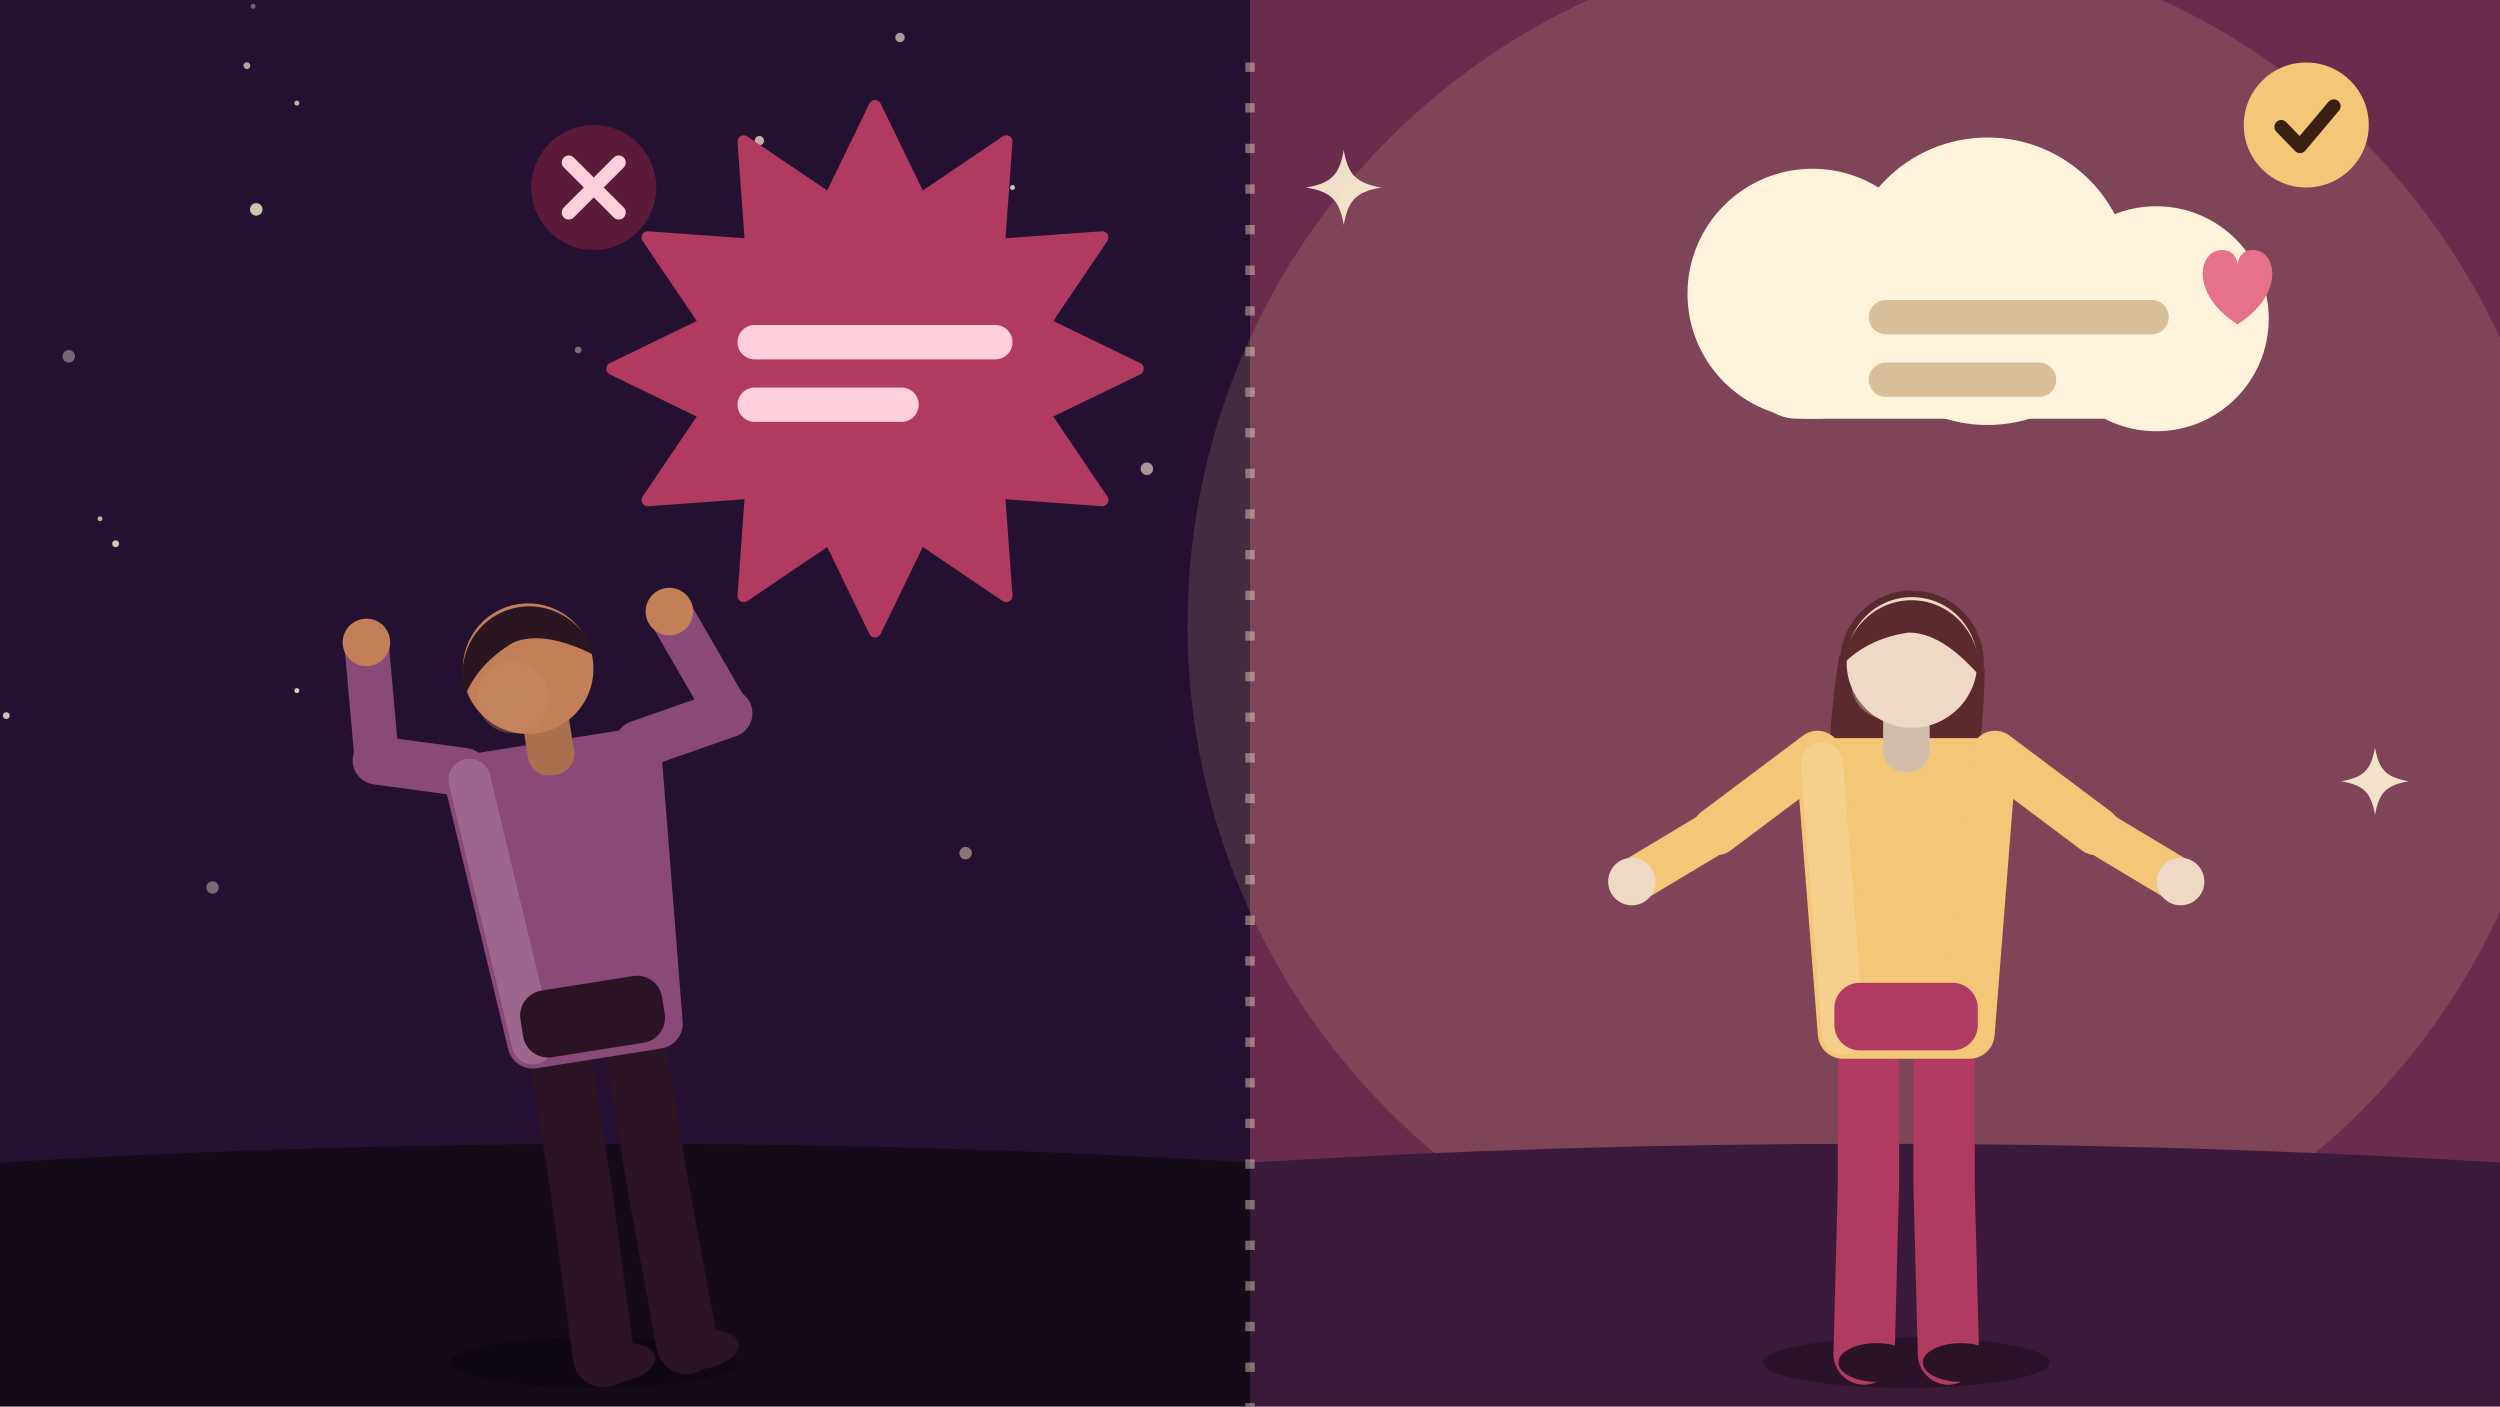
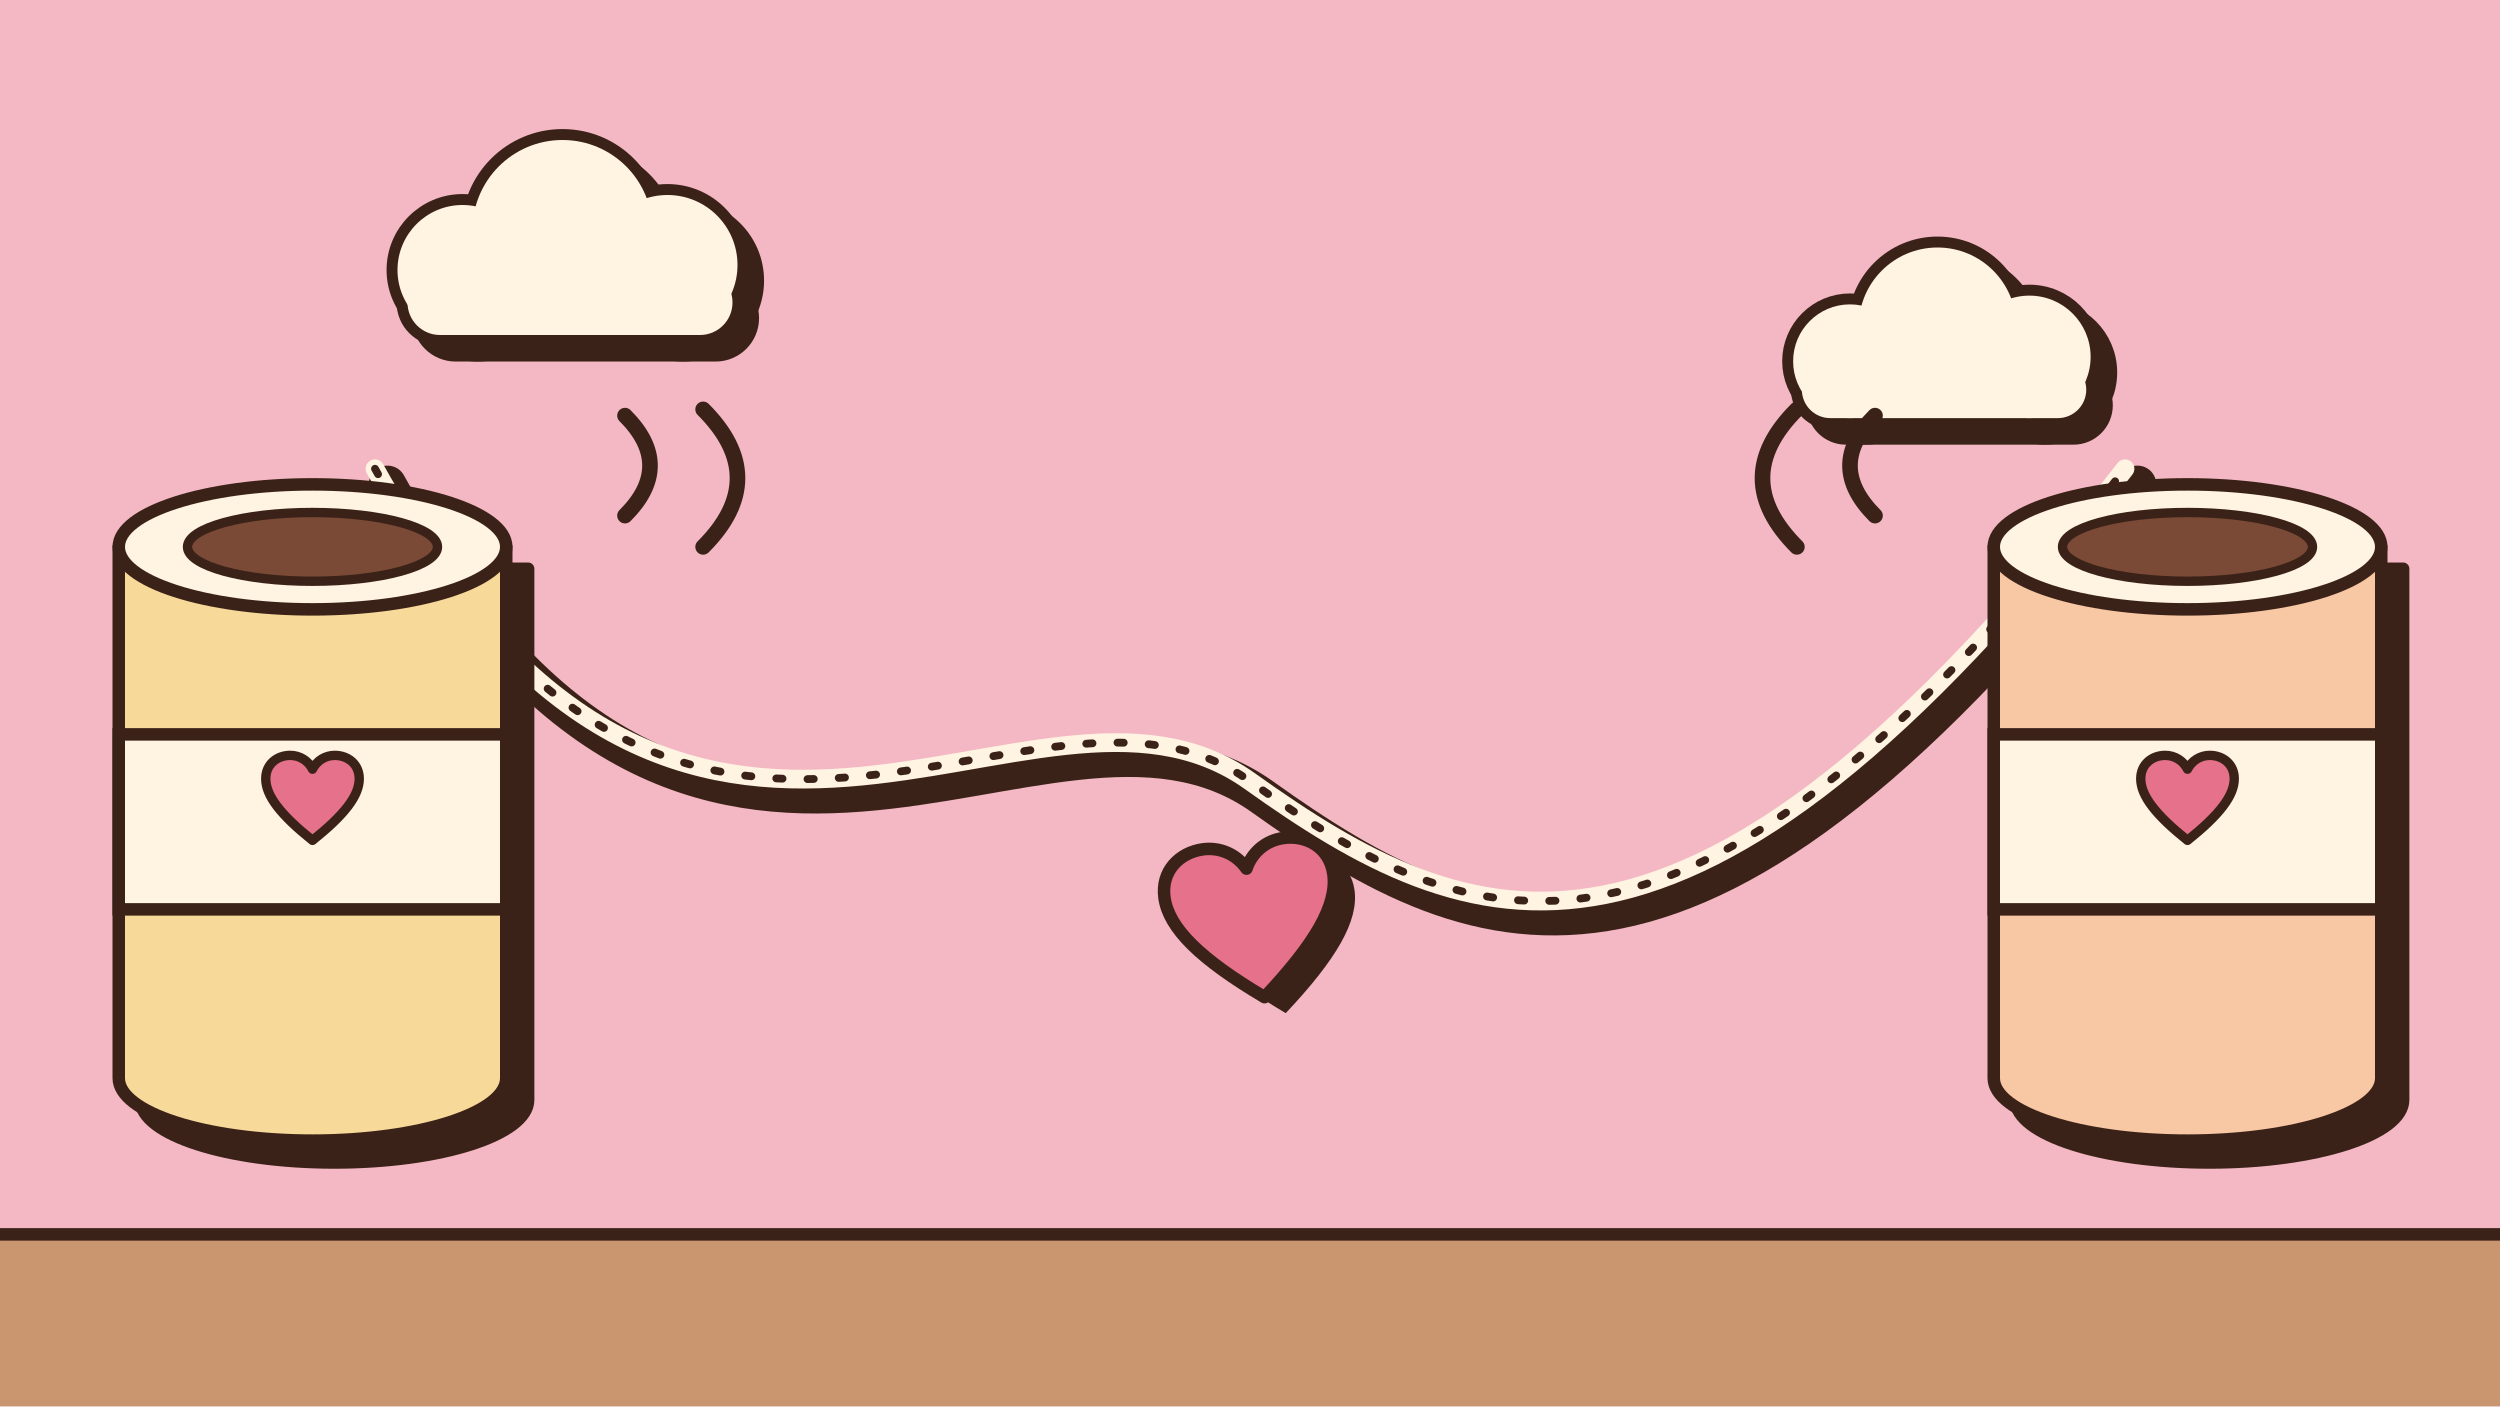
<svg xmlns="http://www.w3.org/2000/svg" viewBox="0 0 800 450" preserveAspectRatio="xMidYMid slice">
-   <defs>
-     <linearGradient id="e2bg" x1="0" y1="0" x2="0" y2="1">
-       <stop offset="0" stop-color="#241030" />
-       <stop offset="1" stop-color="#6a2c4c" />
-     </linearGradient>
-   </defs>
-   <rect width="800" height="450" fill="url(#e2bg)" />
-   <rect x="0" y="0" width="400" height="450" fill="#241030" />
-   <rect x="400" y="0" width="400" height="450" fill="#6a2c4c" />
-   <circle cx="600" cy="200" r="220" fill="#ffd9a0" opacity=".14" />
-   <circle cx="185" cy="112" r="1.1" fill="#fff3d6" opacity="0.40" />
-   <circle cx="271" cy="101" r="2.0" fill="#fff3d6" opacity="0.79" />
-   <circle cx="32" cy="166" r="0.8" fill="#fff3d6" opacity="0.70" />
-   <circle cx="68" cy="284" r="2.0" fill="#fff3d6" opacity="0.39" />
-   <circle cx="95" cy="33" r="0.8" fill="#fff3d6" opacity="0.73" />
-   <circle cx="153" cy="224" r="0.8" fill="#fff3d6" opacity="0.81" />
-   <circle cx="82" cy="67" r="2.0" fill="#fff3d6" opacity="0.79" />
-   <circle cx="309" cy="273" r="2.0" fill="#fff3d6" opacity="0.45" />
-   <circle cx="324" cy="60" r="0.8" fill="#fff3d6" opacity="0.78" />
-   <circle cx="22" cy="114" r="2.0" fill="#fff3d6" opacity="0.38" />
-   <circle cx="95" cy="221" r="0.8" fill="#fff3d6" opacity="0.83" />
-   <circle cx="2" cy="229" r="1.1" fill="#fff3d6" opacity="0.79" />
-   <circle cx="81" cy="2" r="0.8" fill="#fff3d6" opacity="0.37" />
-   <circle cx="367" cy="150" r="2.0" fill="#fff3d6" opacity="0.60" />
-   <circle cx="79" cy="21" r="1.1" fill="#fff3d6" opacity="0.65" />
-   <circle cx="37" cy="174" r="1.1" fill="#fff3d6" opacity="0.82" />
-   <circle cx="288" cy="12" r="1.5" fill="#fff3d6" opacity="0.61" />
-   <circle cx="243" cy="45" r="1.5" fill="#fff3d6" opacity="0.71" />
-   <path d="M0 372 Q200 360 400 372 V450 H0Z" fill="#150a18" />
-   <path d="M400 372 Q600 360 800 372 V450 H400Z" fill="#3a1a38" />
-   <path d="M400 20 V450" stroke="#fff3d6" stroke-width="3" stroke-dasharray="3 10" opacity=".4" />
-   <path d="M364.0 118.0 L334.1 132.5 L352.7 160.0 L319.6 157.6 L322.0 190.7 L294.5 172.1 L280.0 202.0 L265.5 172.1 L238.0 190.7 L240.4 157.6 L207.3 160.0 L225.9 132.5 L196.0 118.0 L225.9 103.5 L207.3 76.0 L240.4 78.4 L238.0 45.3 L265.5 63.9 L280.0 34.0 L294.5 63.9 L322.0 45.3 L319.6 78.4 L352.7 76.0 L334.1 103.5Z" fill="#b03a60" stroke="#b03a60" stroke-width="4" stroke-linejoin="round" />
-   <rect x="236" y="104" width="88" height="11" rx="5.5" fill="#ffd0dc" />
-   <rect x="236" y="124" width="58" height="11" rx="5.5" fill="#ffd0dc" />
-   <g transform="translate(190 60)">
-     <circle r="20" fill="#5a1a38" />
-     <path d="M-8 -8 L8 8 M8 -8 L-8 8" stroke="#ffd0dc" stroke-width="4.5" stroke-linecap="round" />
+   <rect width="800" height="450" fill="#f4b8c4" />
+   <g transform="translate(5 5)">
+     <circle cx="148.0" cy="86.4" r="20.8" fill="#3b2218" stroke="#3b2218" stroke-width="7.0" stroke-linejoin="round" />
+     <circle cx="180" cy="73.6" r="28.8" fill="#3b2218" stroke="#3b2218" stroke-width="7.0" stroke-linejoin="round" />
+     <circle cx="213.6" cy="84.8" r="22.4" fill="#3b2218" stroke="#3b2218" stroke-width="7.0" stroke-linejoin="round" />
+     <rect x="130.4" y="86.4" width="104.0" height="20.8" rx="10.4" fill="#3b2218" stroke="#3b2218" stroke-width="7.0" stroke-linejoin="round" />
  </g>
-   <g transform="translate(190 328) scale(1 1) translate(-190 -328)">
-     <ellipse cx="190" cy="436.0" rx="45.9" ry="8.1" fill="#000" opacity=".28" />
-     <g transform="rotate(-9 190 328)">
-       <g transform="rotate(-8 190 232.8)" />
-       <path d="M177.8 325.3 L177.8 379.3 L176.5 433.3" stroke="#2a1424" stroke-width="19.6" fill="none" stroke-linecap="round" stroke-linejoin="round" />
-       <ellipse cx="180.6" cy="436.0" rx="12.2" ry="6.2" fill="#2a1424" />
-       <path d="M202.2 325.3 L202.2 379.3 L203.5 433.3" stroke="#2a1424" stroke-width="19.6" fill="none" stroke-linecap="round" stroke-linejoin="round" />
-       <ellipse cx="207.6" cy="436.0" rx="12.2" ry="6.2" fill="#2a1424" />
-       <path d="M161.7 241.6 L134.7 233.5" stroke="#8a4a78" stroke-width="15.5" fill="none" stroke-linecap="round" stroke-linejoin="round" />
-       <path d="M134.7 233.5 L137.3 195.7" stroke="#8a4a78" stroke-width="14.2" fill="none" stroke-linecap="round" stroke-linejoin="round" />
-       <circle cx="137.3" cy="195.7" r="7.6" fill="#c27f58" />
-       <path d="M163.0 244.3 L217.0 244.3 L210.2 330.7 L169.8 330.7Z" fill="#8a4a78" stroke="#8a4a78" stroke-width="16.2" stroke-linejoin="round" />
-       <path d="M163.0 244.3 L169.8 330.7" stroke="#fff" stroke-opacity=".16" stroke-width="13.5" stroke-linecap="round" />
-       <rect x="167.1" y="314.5" width="45.9" height="21.6" rx="8.1" fill="#2a1424" />
-       <path d="M218.3 241.6 L248.1 236.2" stroke="#8a4a78" stroke-width="15.5" fill="none" stroke-linecap="round" stroke-linejoin="round" />
-       <path d="M248.1 236.2 L234.6 201.1" stroke="#8a4a78" stroke-width="14.2" fill="none" stroke-linecap="round" stroke-linejoin="round" />
-       <circle cx="234.6" cy="201.1" r="7.6" fill="#c27f58" />
-       <rect x="182.6" y="222.7" width="14.9" height="24.3" rx="6.8" fill="#aa6f4d" />
-       <g transform="rotate(-8 190 232.8)">
-         <circle cx="190" cy="211.9" r="20.9" fill="#c27f58" />
-         <circle cx="182.7" cy="219.2" r="11.5" fill="#c88b68" opacity=".35" />
-         <path d="M168.4 214.0 A21.6 22.0 0 0 1 211.6 214.0 Q198.4 201.4 187.9 202.5 Q175.4 205.6 168.4 214.0Z" fill="#2a1620" />
-       </g>
-     </g>
+   <circle cx="148.0" cy="86.4" r="20.8" fill="#3b2218" stroke="#3b2218" stroke-width="7.0" stroke-linejoin="round" />
+   <circle cx="180" cy="73.6" r="28.8" fill="#3b2218" stroke="#3b2218" stroke-width="7.0" stroke-linejoin="round" />
+   <circle cx="213.6" cy="84.8" r="22.4" fill="#3b2218" stroke="#3b2218" stroke-width="7.0" stroke-linejoin="round" />
+   <rect x="130.4" y="86.4" width="104.0" height="20.8" rx="10.4" fill="#3b2218" stroke="#3b2218" stroke-width="7.0" stroke-linejoin="round" />
+   <circle cx="148.0" cy="86.4" r="20.8" fill="#fff3e2" />
+   <circle cx="180" cy="73.6" r="28.8" fill="#fff3e2" />
+   <circle cx="213.6" cy="84.8" r="22.4" fill="#fff3e2" />
+   <rect x="130.4" y="86.4" width="104.0" height="20.8" rx="10.4" fill="#fff3e2" />
+   <g transform="translate(5 5)">
+     <circle cx="592.0" cy="115.6" r="18.2" fill="#3b2218" stroke="#3b2218" stroke-width="7.0" stroke-linejoin="round" />
+     <circle cx="620" cy="104.4" r="25.2" fill="#3b2218" stroke="#3b2218" stroke-width="7.0" stroke-linejoin="round" />
+     <circle cx="649.4" cy="114.2" r="19.6" fill="#3b2218" stroke="#3b2218" stroke-width="7.0" stroke-linejoin="round" />
+     <rect x="576.6" y="115.6" width="91.0" height="18.2" rx="9.1" fill="#3b2218" stroke="#3b2218" stroke-width="7.0" stroke-linejoin="round" />
  </g>
-   <g transform="translate(540 64)">
-     <circle cx="40" cy="30" r="40" fill="#fff3dc" />
-     <circle cx="96" cy="26" r="46" fill="#fff3dc" />
-     <circle cx="150" cy="38" r="36" fill="#fff3dc" />
-     <rect x="20" y="40" width="150" height="30" rx="15" fill="#fff3dc" />
+   <circle cx="592.0" cy="115.6" r="18.2" fill="#3b2218" stroke="#3b2218" stroke-width="7.0" stroke-linejoin="round" />
+   <circle cx="620" cy="104.4" r="25.2" fill="#3b2218" stroke="#3b2218" stroke-width="7.0" stroke-linejoin="round" />
+   <circle cx="649.4" cy="114.2" r="19.6" fill="#3b2218" stroke="#3b2218" stroke-width="7.0" stroke-linejoin="round" />
+   <rect x="576.6" y="115.6" width="91.0" height="18.2" rx="9.1" fill="#3b2218" stroke="#3b2218" stroke-width="7.0" stroke-linejoin="round" />
+   <circle cx="592.0" cy="115.6" r="18.2" fill="#fff3e2" />
+   <circle cx="620" cy="104.4" r="25.2" fill="#fff3e2" />
+   <circle cx="649.4" cy="114.2" r="19.6" fill="#fff3e2" />
+   <rect x="576.6" y="115.6" width="91.0" height="18.2" rx="9.1" fill="#fff3e2" />
+   <path d="M120 150 C220 330 330 200 400 250 S540 330 680 150" fill="none" stroke="#3b2218" stroke-width="12" stroke-linecap="round" transform="translate(4 5)" />
+   <path d="M120 150 C220 330 330 200 400 250 S540 330 680 150" fill="none" stroke="#fff3e2" stroke-width="6" stroke-linecap="round" />
+   <path d="M120 150 C220 330 330 200 400 250 S540 330 680 150" fill="none" stroke="#3b2218" stroke-width="2.5" stroke-linecap="round" stroke-dasharray="2 8" />
+   <g transform="">
+     <path d="M38 175 V345 a62 20 0 0 0 124 0 V175Z" transform="translate(7 7)" fill="#3b2218" stroke="#3b2218" stroke-width="4" stroke-linejoin="round" />
+     <path d="M38 175 V345 a62 20 0 0 0 124 0 V175Z" fill="#f7d99a" stroke="#3b2218" stroke-width="4" stroke-linejoin="round" />
  </g>
-   <rect x="598" y="96" width="96" height="11" rx="5.5" fill="#d9bf99" />
-   <rect x="598" y="116" width="60" height="11" rx="5.5" fill="#d9bf99" />
-   <path d="M0 14 C-22 0 -18 -20 -7 -20 C-2 -20 0 -16 0 -13 C0 -16 2 -20 7 -20 C18 -20 22 0 0 14 Z" transform="translate(716 94) rotate(0) scale(0.7)" fill="#e5718a" opacity="1" />
-   <g transform="translate(738 40)">
-     <circle r="20" fill="#f2c777" />
-     <path d="M-8.0 0.6 L-2.0 6.8 L8.8 -6.0" stroke="#3b1f10" stroke-width="4.4" fill="none" stroke-linecap="round" stroke-linejoin="round" />
+   <rect x="38" y="235" width="124" height="56" fill="#fff3e2" stroke="#3b2218" stroke-width="4" />
+   <g transform="translate(83 239) rotate(0 50 44) scale(0.34)">
+     <path d="M50 88 C20 64 6 46 6 30 C6 16 17 8 29 8 C38 8 46 13 50 21 C54 13 62 8 71 8 C83 8 94 16 94 30 C94 46 80 64 50 88 Z" transform="translate(0.00 0.00)" fill="#3b2218" />
+     <path d="M50 88 C20 64 6 46 6 30 C6 16 17 8 29 8 C38 8 46 13 50 21 C54 13 62 8 71 8 C83 8 94 16 94 30 C94 46 80 64 50 88 Z" fill="#e5718a" stroke="#3b2218" stroke-width="8.82" stroke-linejoin="round" />
  </g>
-   <g transform="translate(610 328) scale(1 1) translate(-610 -328)">
-     <ellipse cx="610" cy="436.0" rx="45.9" ry="8.1" fill="#000" opacity=".28" />
-     <g transform="rotate(0 610 328)">
-       <g transform="rotate(5 610 232.8)">
-         <path d="M586.6 211.9 Q582.8 266.3 599.5 268.4 L620.5 268.4 Q637.2 266.3 633.4 211.9 Z" fill="#5b2a2e" />
-         <circle cx="610" cy="211.9" r="23.0" fill="#5b2a2e" />
-       </g>
-       <path d="M597.9 325.3 L597.9 379.3 L596.5 433.3" stroke="#b03a60" stroke-width="19.6" fill="none" stroke-linecap="round" stroke-linejoin="round" />
-       <ellipse cx="600.5" cy="436.0" rx="12.2" ry="6.2" fill="#2a1424" />
-       <path d="M622.1 325.3 L622.1 379.3 L623.5 433.3" stroke="#b03a60" stroke-width="19.6" fill="none" stroke-linecap="round" stroke-linejoin="round" />
-       <ellipse cx="627.5" cy="436.0" rx="12.2" ry="6.2" fill="#2a1424" />
-       <path d="M581.6 241.6 L549.2 265.9" stroke="#f2c777" stroke-width="15.5" fill="none" stroke-linecap="round" stroke-linejoin="round" />
-       <path d="M549.2 265.9 L522.2 282.1" stroke="#f2c777" stroke-width="14.2" fill="none" stroke-linecap="round" stroke-linejoin="round" />
-       <circle cx="522.2" cy="282.1" r="7.6" fill="#f0d9c4" />
-       <path d="M583.0 244.3 L637.0 244.3 L630.2 330.7 L589.8 330.7Z" fill="#f2c777" stroke="#f2c777" stroke-width="16.2" stroke-linejoin="round" />
-       <path d="M583.0 244.3 L589.8 330.7" stroke="#fff" stroke-opacity=".16" stroke-width="13.5" stroke-linecap="round" />
-       <rect x="587.0" y="314.5" width="45.9" height="21.6" rx="8.1" fill="#b03a60" />
-       <path d="M638.4 241.6 L670.8 265.9" stroke="#f2c777" stroke-width="15.5" fill="none" stroke-linecap="round" stroke-linejoin="round" />
-       <path d="M670.8 265.9 L697.8 282.1" stroke="#f2c777" stroke-width="14.2" fill="none" stroke-linecap="round" stroke-linejoin="round" />
-       <circle cx="697.8" cy="282.1" r="7.6" fill="#f0d9c4" />
-       <rect x="602.6" y="222.7" width="14.9" height="24.3" rx="6.8" fill="#d3beac" />
-       <g transform="rotate(5 610 232.8)">
-         <circle cx="610" cy="211.9" r="20.9" fill="#f0d9c4" />
-         <circle cx="602.7" cy="219.2" r="11.5" fill="#f1dcc9" opacity=".35" />
-         <path d="M588.4 214.0 A21.6 22.0 0 0 1 631.6 214.0 Q618.4 201.4 607.9 202.5 Q595.4 205.6 588.4 214.0Z" fill="#5b2a2e" />
-       </g>
-     </g>
+   <ellipse cx="100" cy="175" rx="62" ry="20" fill="#fff3e2" stroke="#3b2218" stroke-width="4" />
+   <ellipse cx="100" cy="175" rx="40" ry="11" fill="#7b4a36" stroke="#3b2218" stroke-width="3" />
+   <g transform="">
+     <path d="M638 175 V345 a62 20 0 0 0 124 0 V175Z" transform="translate(7 7)" fill="#3b2218" stroke="#3b2218" stroke-width="4" stroke-linejoin="round" />
+     <path d="M638 175 V345 a62 20 0 0 0 124 0 V175Z" fill="#f8c7a3" stroke="#3b2218" stroke-width="4" stroke-linejoin="round" />
  </g>
-   <path d="M0-12C1.4-4 4-1.4 12 0 4 1.4 1.4 4 0 12-1.4 4-4 1.4-12 0-4-1.4-1.4-4 0-12Z" transform="translate(430 60) scale(1)" fill="#fff3d6" opacity="0.9" />
-   <path d="M0-12C1.4-4 4-1.4 12 0 4 1.4 1.4 4 0 12-1.4 4-4 1.4-12 0-4-1.4-1.4-4 0-12Z" transform="translate(760 250) scale(0.9)" fill="#fff3d6" opacity="0.9" />
+   <rect x="638" y="235" width="124" height="56" fill="#fff3e2" stroke="#3b2218" stroke-width="4" />
+   <g transform="translate(683 239) rotate(0 50 44) scale(0.34)">
+     <path d="M50 88 C20 64 6 46 6 30 C6 16 17 8 29 8 C38 8 46 13 50 21 C54 13 62 8 71 8 C83 8 94 16 94 30 C94 46 80 64 50 88 Z" transform="translate(0.00 0.00)" fill="#3b2218" />
+     <path d="M50 88 C20 64 6 46 6 30 C6 16 17 8 29 8 C38 8 46 13 50 21 C54 13 62 8 71 8 C83 8 94 16 94 30 C94 46 80 64 50 88 Z" fill="#e5718a" stroke="#3b2218" stroke-width="8.82" stroke-linejoin="round" />
+   </g>
+   <ellipse cx="700" cy="175" rx="62" ry="20" fill="#fff3e2" stroke="#3b2218" stroke-width="4" />
+   <ellipse cx="700" cy="175" rx="40" ry="11" fill="#7b4a36" stroke="#3b2218" stroke-width="3" />
+   <g transform="translate(372 262) rotate(-8 50 44) scale(0.62)">
+     <path d="M50 88 C20 64 6 46 6 30 C6 16 17 8 29 8 C38 8 46 13 50 21 C54 13 62 8 71 8 C83 8 94 16 94 30 C94 46 80 64 50 88 Z" transform="translate(9.68 9.68)" fill="#3b2218" />
+     <path d="M50 88 C20 64 6 46 6 30 C6 16 17 8 29 8 C38 8 46 13 50 21 C54 13 62 8 71 8 C83 8 94 16 94 30 C94 46 80 64 50 88 Z" fill="#e5718a" stroke="#3b2218" stroke-width="6.45" stroke-linejoin="round" />
+   </g>
+   <g stroke="#3b2218" stroke-width="5" stroke-linecap="round" fill="none">
+     <path d="M200 165 q16 -16 0 -32" />
+     <path d="M225 175 q22 -22 0 -44" />
+   </g>
+   <g stroke="#3b2218" stroke-width="5" stroke-linecap="round" fill="none">
+     <path d="M600 165 q-16 -16 0 -32" />
+     <path d="M575 175 q-22 -22 0 -44" />
+   </g>
+   <rect y="395" width="800" height="55" fill="#c9966f" />
+   <line x1="0" y1="395" x2="800" y2="395" stroke="#3b2218" stroke-width="4" />
</svg>
